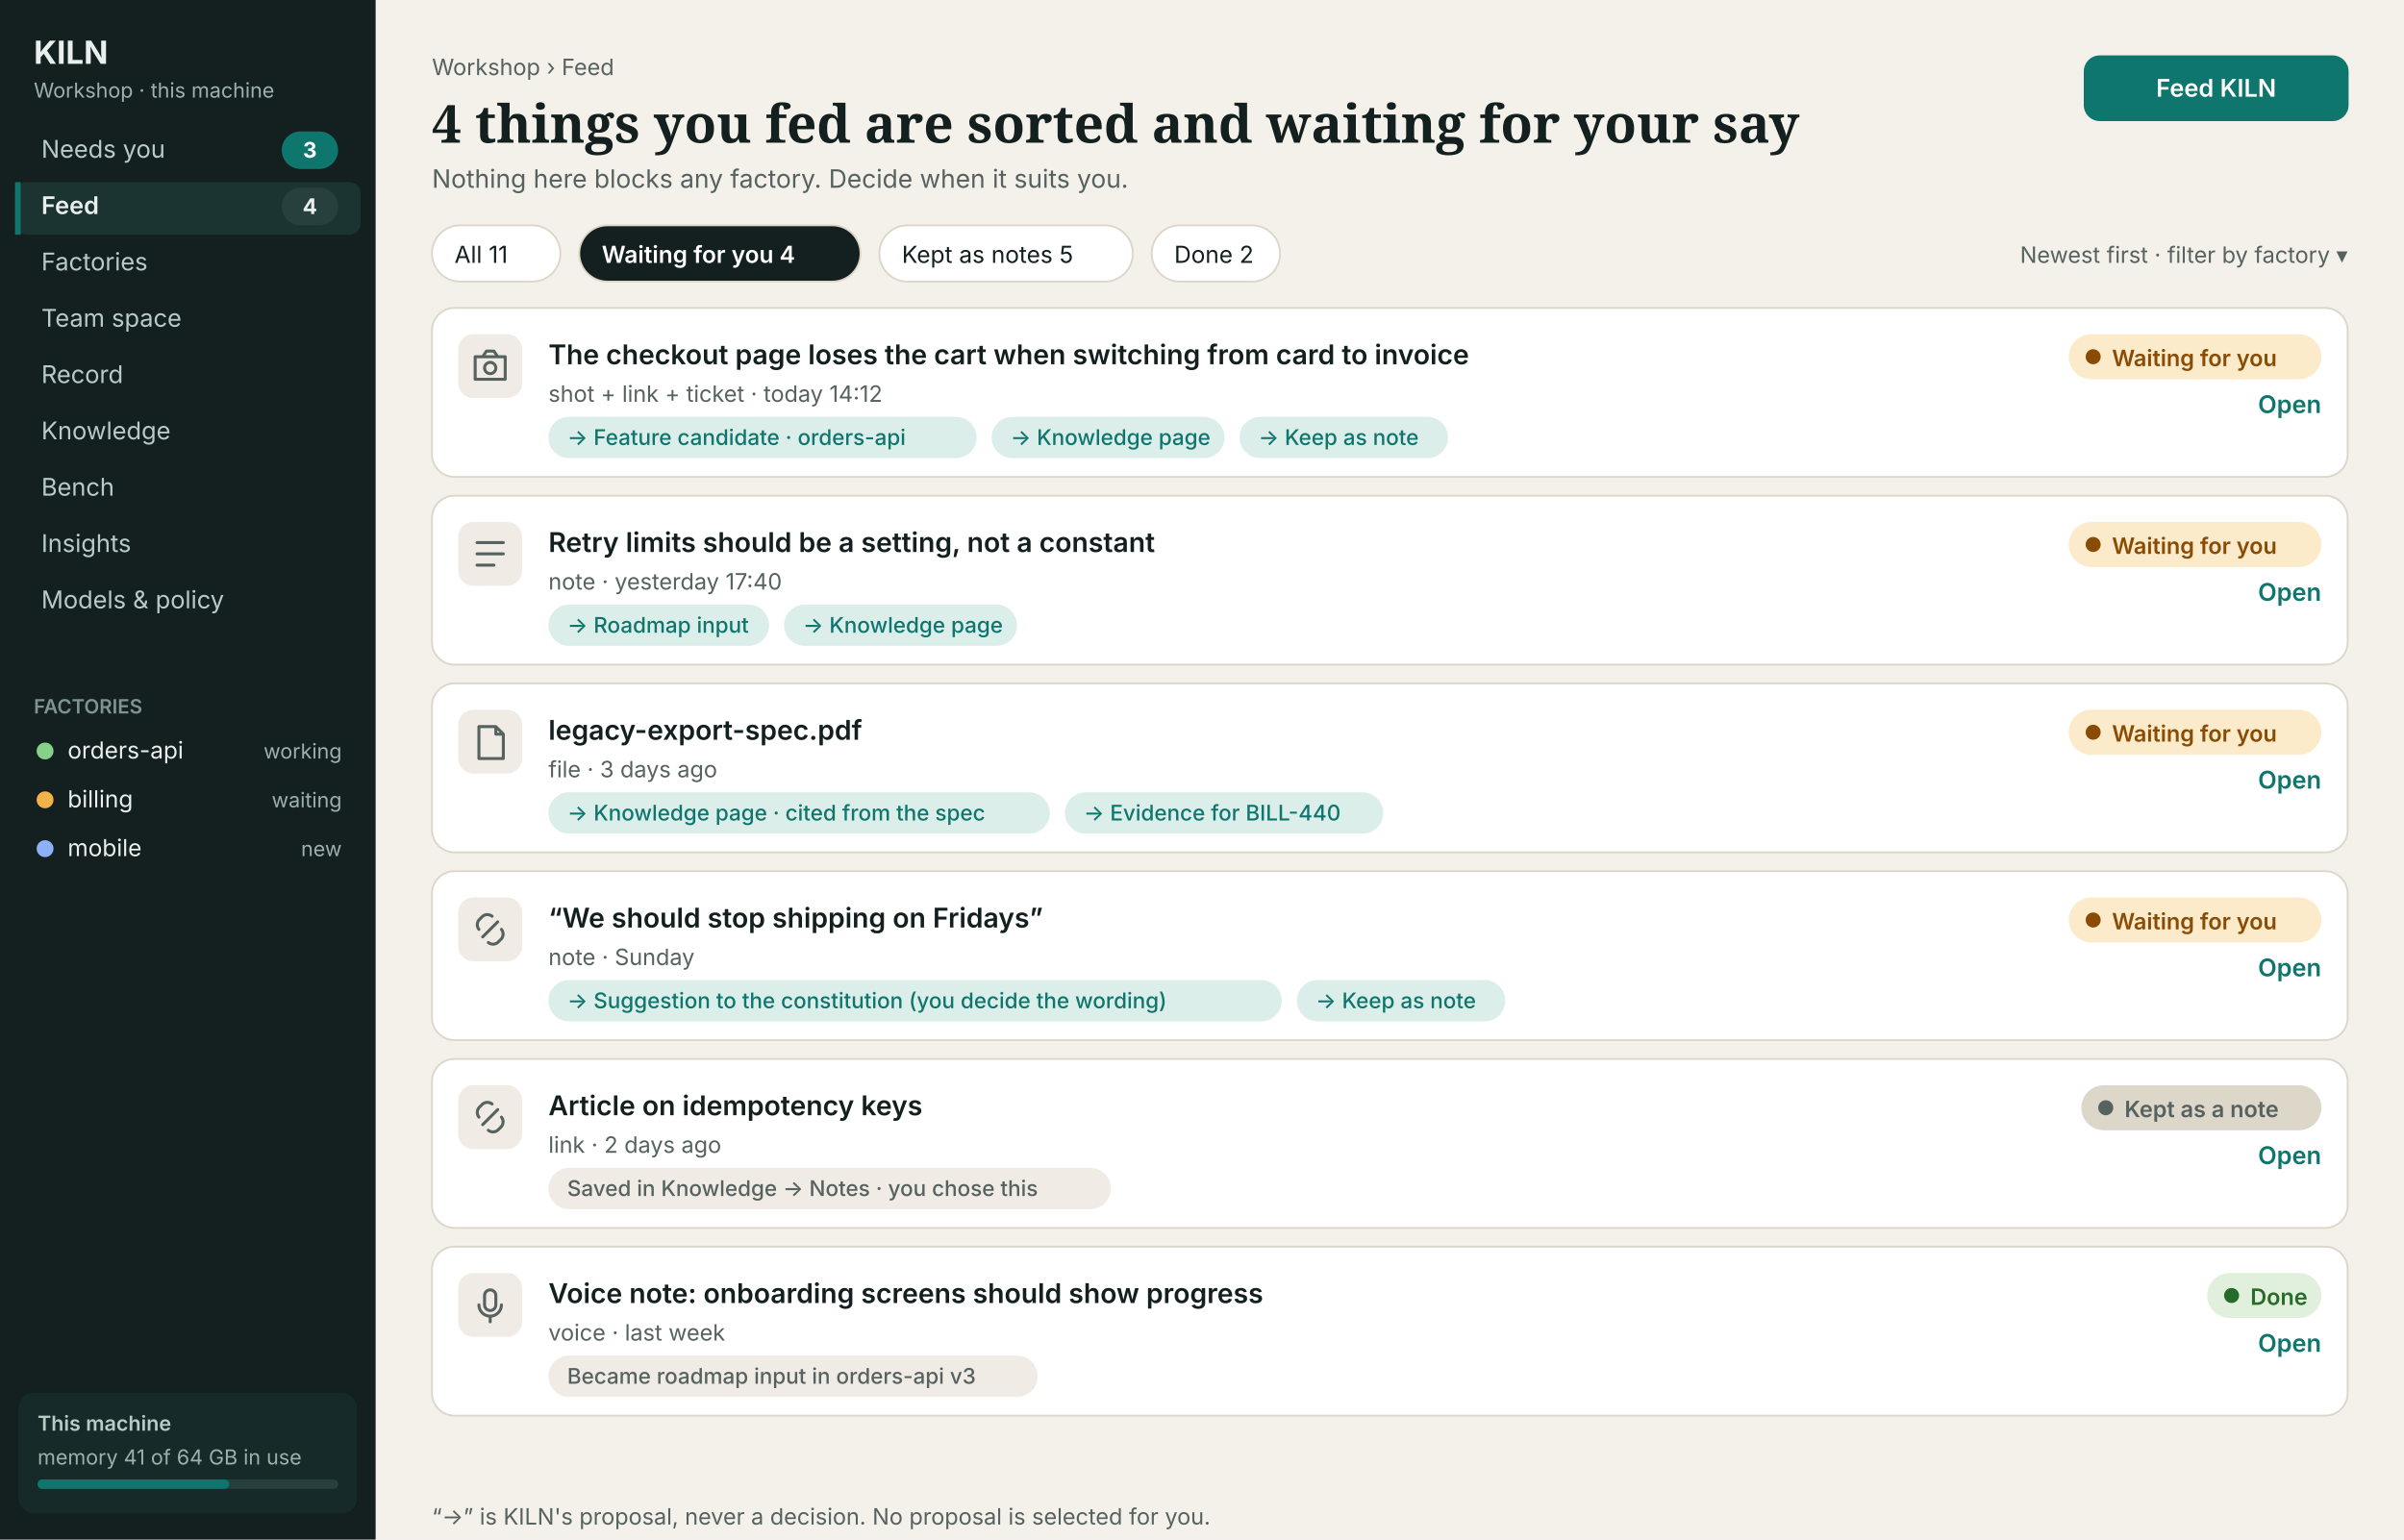
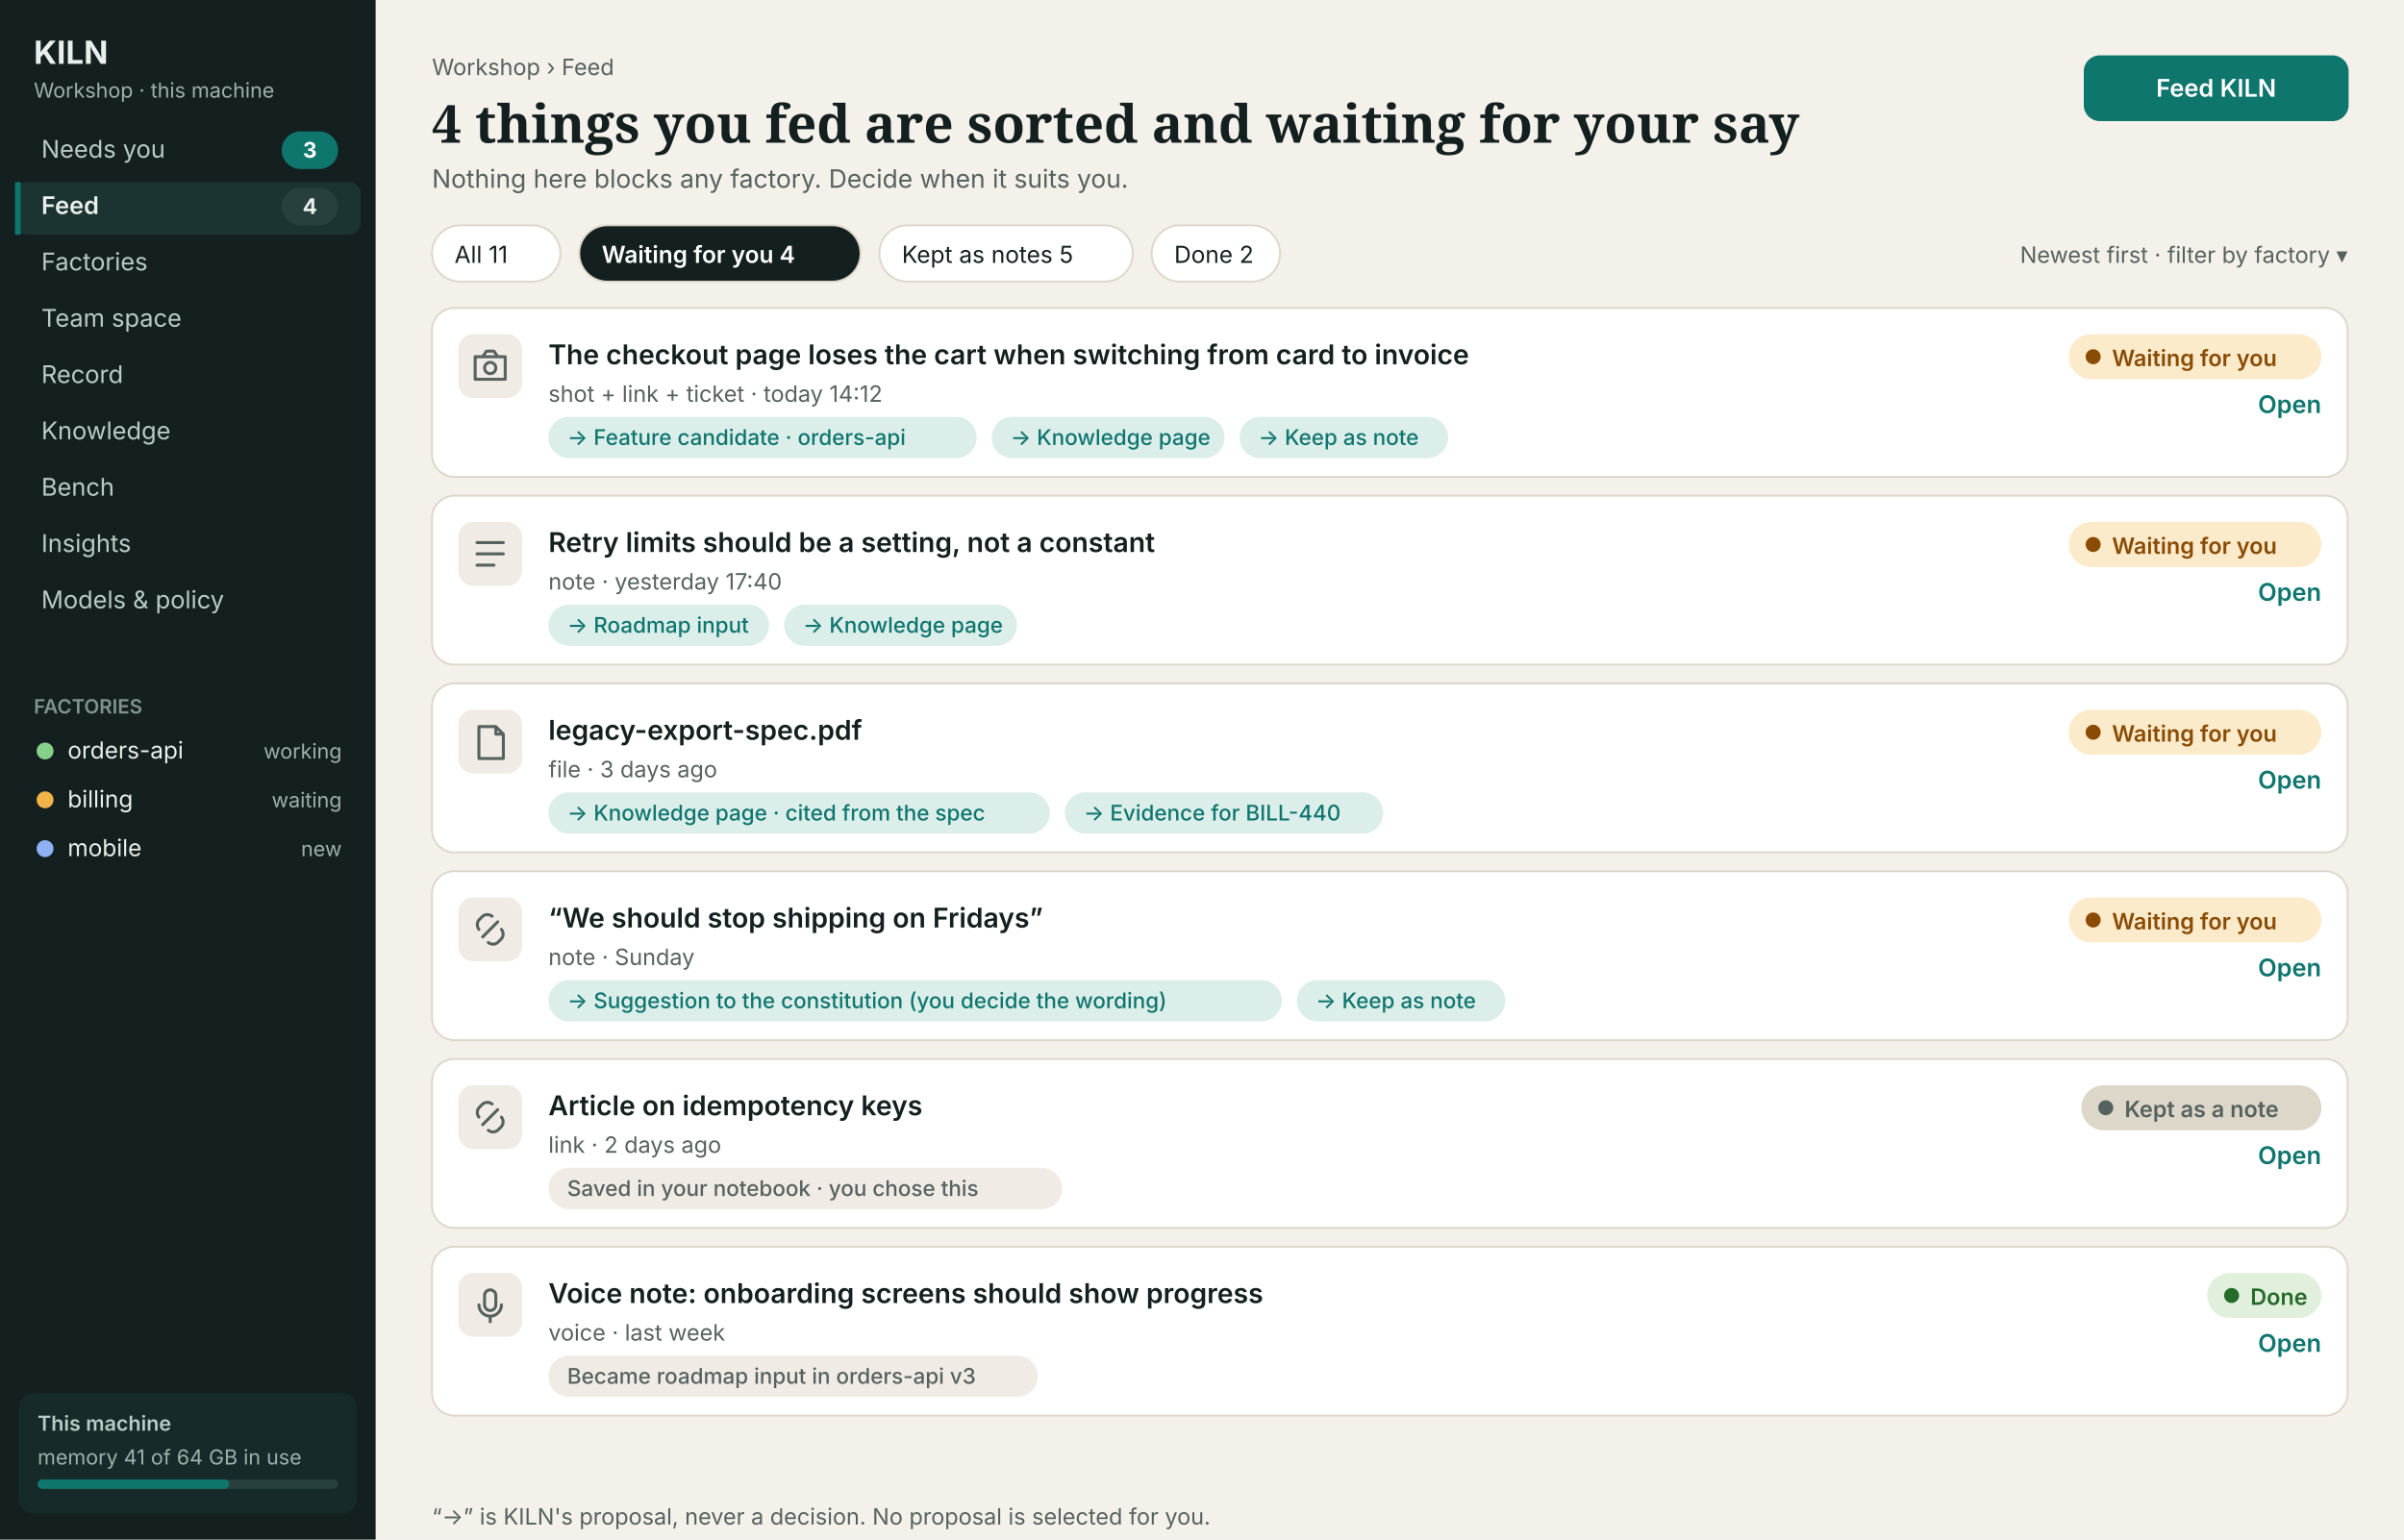
<svg xmlns="http://www.w3.org/2000/svg" viewBox="0 0 1280 820" font-family="Inter, system-ui, Helvetica, Arial, sans-serif" role="img" aria-labelledby="t d">
  <rect width="1280" height="820" fill="#F4F1EA" />
  <rect x="0" y="0" width="200" height="820" fill="#14201F" />
  <text x="18" y="34" font-size="17" font-weight="700" fill="#E9EFEC" text-anchor="start">KILN</text>
  <text x="18" y="52" font-size="11" font-weight="400" fill="#9DB1AC" text-anchor="start">Workshop · this machine</text>
  <text x="22" y="84" font-size="13" font-weight="400" fill="#B9CBC6" text-anchor="start">Needs you</text>
  <rect x="150" y="70" width="30" height="20" rx="10" fill="#0F766E" stroke="none" stroke-width="0" />
  <text x="165" y="84" font-size="11.5" font-weight="700" fill="#FFFFFF" text-anchor="middle">3</text>
  <rect x="8" y="97" width="184" height="28" rx="6" fill="#1B3331" />
  <rect x="8" y="97" width="3" height="28" fill="#0F766E" />
  <text x="22" y="114" font-size="13" font-weight="600" fill="#E9EFEC" text-anchor="start">Feed</text>
  <rect x="150" y="100" width="30" height="20" rx="10" fill="#27403D" stroke="none" stroke-width="0" />
  <text x="165" y="114" font-size="11.5" font-weight="700" fill="#E9EFEC" text-anchor="middle">4</text>
  <text x="22" y="144" font-size="13" font-weight="400" fill="#B9CBC6" text-anchor="start">Factories</text>
  <text x="22" y="174" font-size="13" font-weight="400" fill="#B9CBC6" text-anchor="start">Team space</text>
  <text x="22" y="204" font-size="13" font-weight="400" fill="#B9CBC6" text-anchor="start">Record</text>
  <text x="22" y="234" font-size="13" font-weight="400" fill="#B9CBC6" text-anchor="start">Knowledge</text>
  <text x="22" y="264" font-size="13" font-weight="400" fill="#B9CBC6" text-anchor="start">Bench</text>
  <text x="22" y="294" font-size="13" font-weight="400" fill="#B9CBC6" text-anchor="start">Insights</text>
  <text x="22" y="324" font-size="13" font-weight="400" fill="#B9CBC6" text-anchor="start">Models &amp; policy</text>
  <text x="18" y="380" font-size="10.5" font-weight="600" fill="#7E948F" text-anchor="start">FACTORIES</text>
  <circle cx="24" cy="400" r="4.5" fill="#86D08A" />
  <text x="36" y="404" font-size="12.5" font-weight="400" fill="#E9EFEC" text-anchor="start">orders-api</text>
  <text x="182" y="404" font-size="11" font-weight="400" fill="#9DB1AC" text-anchor="end">working</text>
  <circle cx="24" cy="426" r="4.5" fill="#F2B24A" />
  <text x="36" y="430" font-size="12.5" font-weight="400" fill="#E9EFEC" text-anchor="start">billing</text>
  <text x="182" y="430" font-size="11" font-weight="400" fill="#9DB1AC" text-anchor="end">waiting</text>
  <circle cx="24" cy="452" r="4.5" fill="#8FB0F5" />
  <text x="36" y="456" font-size="12.5" font-weight="400" fill="#E9EFEC" text-anchor="start">mobile</text>
  <text x="182" y="456" font-size="11" font-weight="400" fill="#9DB1AC" text-anchor="end">new</text>
  <rect x="10" y="742" width="180" height="64" rx="8" fill="#162B29" stroke="none" stroke-width="0" />
  <text x="20" y="762" font-size="11" font-weight="600" fill="#B9CBC6" text-anchor="start">This machine</text>
  <text x="20" y="780" font-size="11" font-weight="400" fill="#9DB1AC" text-anchor="start">memory 41 of 64 GB in use</text>
  <rect x="20" y="788" width="160" height="5" rx="2.5" fill="#27403D" />
  <rect x="20" y="788" width="102" height="5" rx="2.5" fill="#0F766E" />
  <text x="230" y="40" font-size="12" font-weight="400" fill="#56625F" text-anchor="start">Workshop › Feed</text>
  <text x="230" y="76" font-size="28" font-weight="700" fill="#14201F" font-family="Charter, Bitstream Charter, Iowan Old Style, Georgia, serif">4 things you fed are sorted and waiting for your say</text>
  <text x="230" y="100" font-size="13.5" font-weight="400" fill="#56625F" text-anchor="start">Nothing here blocks any factory. Decide when it suits you.</text>
  <rect x="1110" y="30" width="140" height="34" rx="8" fill="#0F766E" stroke="#0F766E" stroke-width="1" />
  <text x="1180.0" y="51.5" font-size="13" font-weight="600" fill="#FFFFFF" text-anchor="middle">Feed KILN</text>
  <rect x="230" y="120" width="68.4" height="30" rx="15" fill="#FFFFFF" stroke="#DDD7CA" stroke-width="1" />
  <text x="242" y="140" font-size="12.5" font-weight="400" fill="#14201F" text-anchor="start">All 11</text>
  <rect x="308.4" y="120" width="149.8" height="30" rx="15" fill="#14201F" stroke="#DDD7CA" stroke-width="1" />
  <text x="320.4" y="140" font-size="12.5" font-weight="600" fill="#FFFFFF" text-anchor="start">Waiting for you 4</text>
  <rect x="468.2" y="120" width="135.0" height="30" rx="15" fill="#FFFFFF" stroke="#DDD7CA" stroke-width="1" />
  <text x="480.2" y="140" font-size="12.5" font-weight="400" fill="#14201F" text-anchor="start">Kept as notes 5</text>
  <rect x="613.2" y="120" width="68.4" height="30" rx="15" fill="#FFFFFF" stroke="#DDD7CA" stroke-width="1" />
  <text x="625.2" y="140" font-size="12.5" font-weight="400" fill="#14201F" text-anchor="start">Done 2</text>
  <text x="1250" y="140" font-size="12" font-weight="400" fill="#56625F" text-anchor="end">Newest first · filter by factory ▾</text>
  <rect x="230" y="164" width="1020" height="90" rx="12" fill="#FFFFFF" stroke="#DDD7CA" stroke-width="1" />
  <rect x="244" y="178" width="34" height="34" rx="8" fill="#F0EBE4" stroke="none" stroke-width="0" />
  <path d="M9 12h16v12H9zM13 12l2-3h4l2 3M17 21a3 3 0 100-6 3 3 0 000 6" transform="translate(244,178)" fill="none" stroke="#56625F" stroke-width="1.6" stroke-linecap="round" stroke-linejoin="round" />
  <text x="292" y="194" font-size="14.5" font-weight="600" fill="#14201F" text-anchor="start">The checkout page loses the cart when switching from card to invoice</text>
  <text x="292" y="214" font-size="12" font-weight="400" fill="#56625F" text-anchor="start">shot + link + ticket · today 14:12</text>
  <rect x="292" y="222" width="228.0" height="22" rx="11" fill="#DCEEEA" stroke="none" stroke-width="0" />
  <text x="302" y="237" font-size="11.5" font-weight="500" fill="#0F766E" text-anchor="start">→ Feature candidate · orders-api</text>
  <rect x="528.0" y="222" width="124.0" height="22" rx="11" fill="#DCEEEA" stroke="none" stroke-width="0" />
  <text x="538.0" y="237" font-size="11.5" font-weight="500" fill="#0F766E" text-anchor="start">→ Knowledge page</text>
  <rect x="660.0" y="222" width="111.0" height="22" rx="11" fill="#DCEEEA" stroke="none" stroke-width="0" />
  <text x="670.0" y="237" font-size="11.5" font-weight="500" fill="#0F766E" text-anchor="start">→ Keep as note</text>
  <rect x="1101.5" y="178" width="134.5" height="24" rx="12" fill="#FBEBCB" stroke="none" stroke-width="0" />
  <circle cx="1114.5" cy="190" r="4" fill="#8A4B04" />
  <text x="1124.5" y="195" font-size="12" font-weight="600" fill="#8A4B04" text-anchor="start">Waiting for you</text>
  <text x="1236" y="220" font-size="13" font-weight="600" fill="#0F766E" text-anchor="end">Open</text>
  <rect x="230" y="264" width="1020" height="90" rx="12" fill="#FFFFFF" stroke="#DDD7CA" stroke-width="1" />
  <rect x="244" y="278" width="34" height="34" rx="8" fill="#F0EBE4" stroke="none" stroke-width="0" />
  <path d="M10 11h14M10 17h14M10 23h9" transform="translate(244,278)" fill="none" stroke="#56625F" stroke-width="1.6" stroke-linecap="round" stroke-linejoin="round" />
  <text x="292" y="294" font-size="14.5" font-weight="600" fill="#14201F" text-anchor="start">Retry limits should be a setting, not a constant</text>
  <text x="292" y="314" font-size="12" font-weight="400" fill="#56625F" text-anchor="start">note · yesterday 17:40</text>
  <rect x="292" y="322" width="117.5" height="22" rx="11" fill="#DCEEEA" stroke="none" stroke-width="0" />
  <text x="302" y="337" font-size="11.5" font-weight="500" fill="#0F766E" text-anchor="start">→ Roadmap input</text>
  <rect x="417.5" y="322" width="124.0" height="22" rx="11" fill="#DCEEEA" stroke="none" stroke-width="0" />
  <text x="427.5" y="337" font-size="11.5" font-weight="500" fill="#0F766E" text-anchor="start">→ Knowledge page</text>
  <rect x="1101.5" y="278" width="134.5" height="24" rx="12" fill="#FBEBCB" stroke="none" stroke-width="0" />
  <circle cx="1114.5" cy="290" r="4" fill="#8A4B04" />
  <text x="1124.5" y="295" font-size="12" font-weight="600" fill="#8A4B04" text-anchor="start">Waiting for you</text>
  <text x="1236" y="320" font-size="13" font-weight="600" fill="#0F766E" text-anchor="end">Open</text>
  <rect x="230" y="364" width="1020" height="90" rx="12" fill="#FFFFFF" stroke="#DDD7CA" stroke-width="1" />
  <rect x="244" y="378" width="34" height="34" rx="8" fill="#F0EBE4" stroke="none" stroke-width="0" />
  <path d="M11 9h9l4 4v13H11zM20 9v4h4" transform="translate(244,378)" fill="none" stroke="#56625F" stroke-width="1.6" stroke-linecap="round" stroke-linejoin="round" />
  <text x="292" y="394" font-size="14.5" font-weight="600" fill="#14201F" text-anchor="start">legacy-export-spec.pdf</text>
  <text x="292" y="414" font-size="12" font-weight="400" fill="#56625F" text-anchor="start">file · 3 days ago</text>
  <rect x="292" y="422" width="267.0" height="22" rx="11" fill="#DCEEEA" stroke="none" stroke-width="0" />
  <text x="302" y="437" font-size="11.5" font-weight="500" fill="#0F766E" text-anchor="start">→ Knowledge page · cited from the spec</text>
  <rect x="567.0" y="422" width="169.5" height="22" rx="11" fill="#DCEEEA" stroke="none" stroke-width="0" />
  <text x="577.0" y="437" font-size="11.5" font-weight="500" fill="#0F766E" text-anchor="start">→ Evidence for BILL-440</text>
  <rect x="1101.5" y="378" width="134.5" height="24" rx="12" fill="#FBEBCB" stroke="none" stroke-width="0" />
  <circle cx="1114.5" cy="390" r="4" fill="#8A4B04" />
  <text x="1124.5" y="395" font-size="12" font-weight="600" fill="#8A4B04" text-anchor="start">Waiting for you</text>
  <text x="1236" y="420" font-size="13" font-weight="600" fill="#0F766E" text-anchor="end">Open</text>
  <rect x="230" y="464" width="1020" height="90" rx="12" fill="#FFFFFF" stroke="#DDD7CA" stroke-width="1" />
  <rect x="244" y="478" width="34" height="34" rx="8" fill="#F0EBE4" stroke="none" stroke-width="0" />
  <path d="M13 21l8-8M11 17a4 4 0 010-5l2-2a4 4 0 015 0M23 17a4 4 0 010 5l-2 2a4 4 0 01-5 0" transform="translate(244,478)" fill="none" stroke="#56625F" stroke-width="1.6" stroke-linecap="round" stroke-linejoin="round" />
  <text x="292" y="494" font-size="14.5" font-weight="600" fill="#14201F" text-anchor="start">“We should stop shipping on Fridays”</text>
  <text x="292" y="514" font-size="12" font-weight="400" fill="#56625F" text-anchor="start">note · Sunday</text>
  <rect x="292" y="522" width="390.5" height="22" rx="11" fill="#DCEEEA" stroke="none" stroke-width="0" />
  <text x="302" y="537" font-size="11.5" font-weight="500" fill="#0F766E" text-anchor="start">→ Suggestion to the constitution (you decide the wording)</text>
  <rect x="690.5" y="522" width="111.0" height="22" rx="11" fill="#DCEEEA" stroke="none" stroke-width="0" />
  <text x="700.5" y="537" font-size="11.5" font-weight="500" fill="#0F766E" text-anchor="start">→ Keep as note</text>
  <rect x="1101.5" y="478" width="134.5" height="24" rx="12" fill="#FBEBCB" stroke="none" stroke-width="0" />
  <circle cx="1114.5" cy="490" r="4" fill="#8A4B04" />
  <text x="1124.5" y="495" font-size="12" font-weight="600" fill="#8A4B04" text-anchor="start">Waiting for you</text>
  <text x="1236" y="520" font-size="13" font-weight="600" fill="#0F766E" text-anchor="end">Open</text>
  <rect x="230" y="564" width="1020" height="90" rx="12" fill="#FFFFFF" stroke="#DDD7CA" stroke-width="1" />
  <rect x="244" y="578" width="34" height="34" rx="8" fill="#F0EBE4" stroke="none" stroke-width="0" />
  <path d="M13 21l8-8M11 17a4 4 0 010-5l2-2a4 4 0 015 0M23 17a4 4 0 010 5l-2 2a4 4 0 01-5 0" transform="translate(244,578)" fill="none" stroke="#56625F" stroke-width="1.6" stroke-linecap="round" stroke-linejoin="round" />
  <text x="292" y="594" font-size="14.5" font-weight="600" fill="#14201F" text-anchor="start">Article on idempotency keys</text>
  <text x="292" y="614" font-size="12" font-weight="400" fill="#56625F" text-anchor="start">link · 2 days ago</text>
-   <rect x="292" y="622" width="299.5" height="22" rx="11" fill="#F0EBE4" stroke="none" stroke-width="0" />
-   <text x="302" y="637" font-size="11.5" font-weight="500" fill="#56625F" text-anchor="start">Saved in Knowledge → Notes · you chose this</text>
+   <rect x="292" y="622" width="273.5" height="22" rx="11" fill="#F0EBE4" stroke="none" stroke-width="0" />
+   <text x="302" y="637" font-size="11.5" font-weight="500" fill="#56625F" text-anchor="start">Saved in your notebook · you chose this</text>
  <rect x="1108.2" y="578" width="127.8" height="24" rx="12" fill="#DDD7CA" stroke="none" stroke-width="0" />
  <circle cx="1121.2" cy="590" r="4" fill="#56625F" />
  <text x="1131.2" y="595" font-size="12" font-weight="600" fill="#56625F" text-anchor="start">Kept as a note</text>
  <text x="1236" y="620" font-size="13" font-weight="600" fill="#0F766E" text-anchor="end">Open</text>
  <rect x="230" y="664" width="1020" height="90" rx="12" fill="#FFFFFF" stroke="#DDD7CA" stroke-width="1" />
  <rect x="244" y="678" width="34" height="34" rx="8" fill="#F0EBE4" stroke="none" stroke-width="0" />
  <path d="M17 9a3 3 0 013 3v5a3 3 0 01-6 0v-5a3 3 0 013-3zM11 17a6 6 0 0012 0M17 23v3" transform="translate(244,678)" fill="none" stroke="#56625F" stroke-width="1.6" stroke-linecap="round" stroke-linejoin="round" />
  <text x="292" y="694" font-size="14.5" font-weight="600" fill="#14201F" text-anchor="start">Voice note: onboarding screens should show progress</text>
  <text x="292" y="714" font-size="12" font-weight="400" fill="#56625F" text-anchor="start">voice · last week</text>
  <rect x="292" y="722" width="260.5" height="22" rx="11" fill="#F0EBE4" stroke="none" stroke-width="0" />
  <text x="302" y="737" font-size="11.5" font-weight="500" fill="#56625F" text-anchor="start">Became roadmap input in orders-api v3</text>
  <rect x="1175.2" y="678" width="60.8" height="24" rx="12" fill="#E1F0DC" stroke="none" stroke-width="0" />
  <circle cx="1188.2" cy="690" r="4" fill="#276B2A" />
  <text x="1198.2" y="695" font-size="12" font-weight="600" fill="#276B2A" text-anchor="start">Done</text>
  <text x="1236" y="720" font-size="13" font-weight="600" fill="#0F766E" text-anchor="end">Open</text>
  <text x="230" y="812" font-size="12" font-weight="400" fill="#56625F" text-anchor="start">“→” is KILN's proposal, never a decision. No proposal is selected for you.</text>
</svg>
